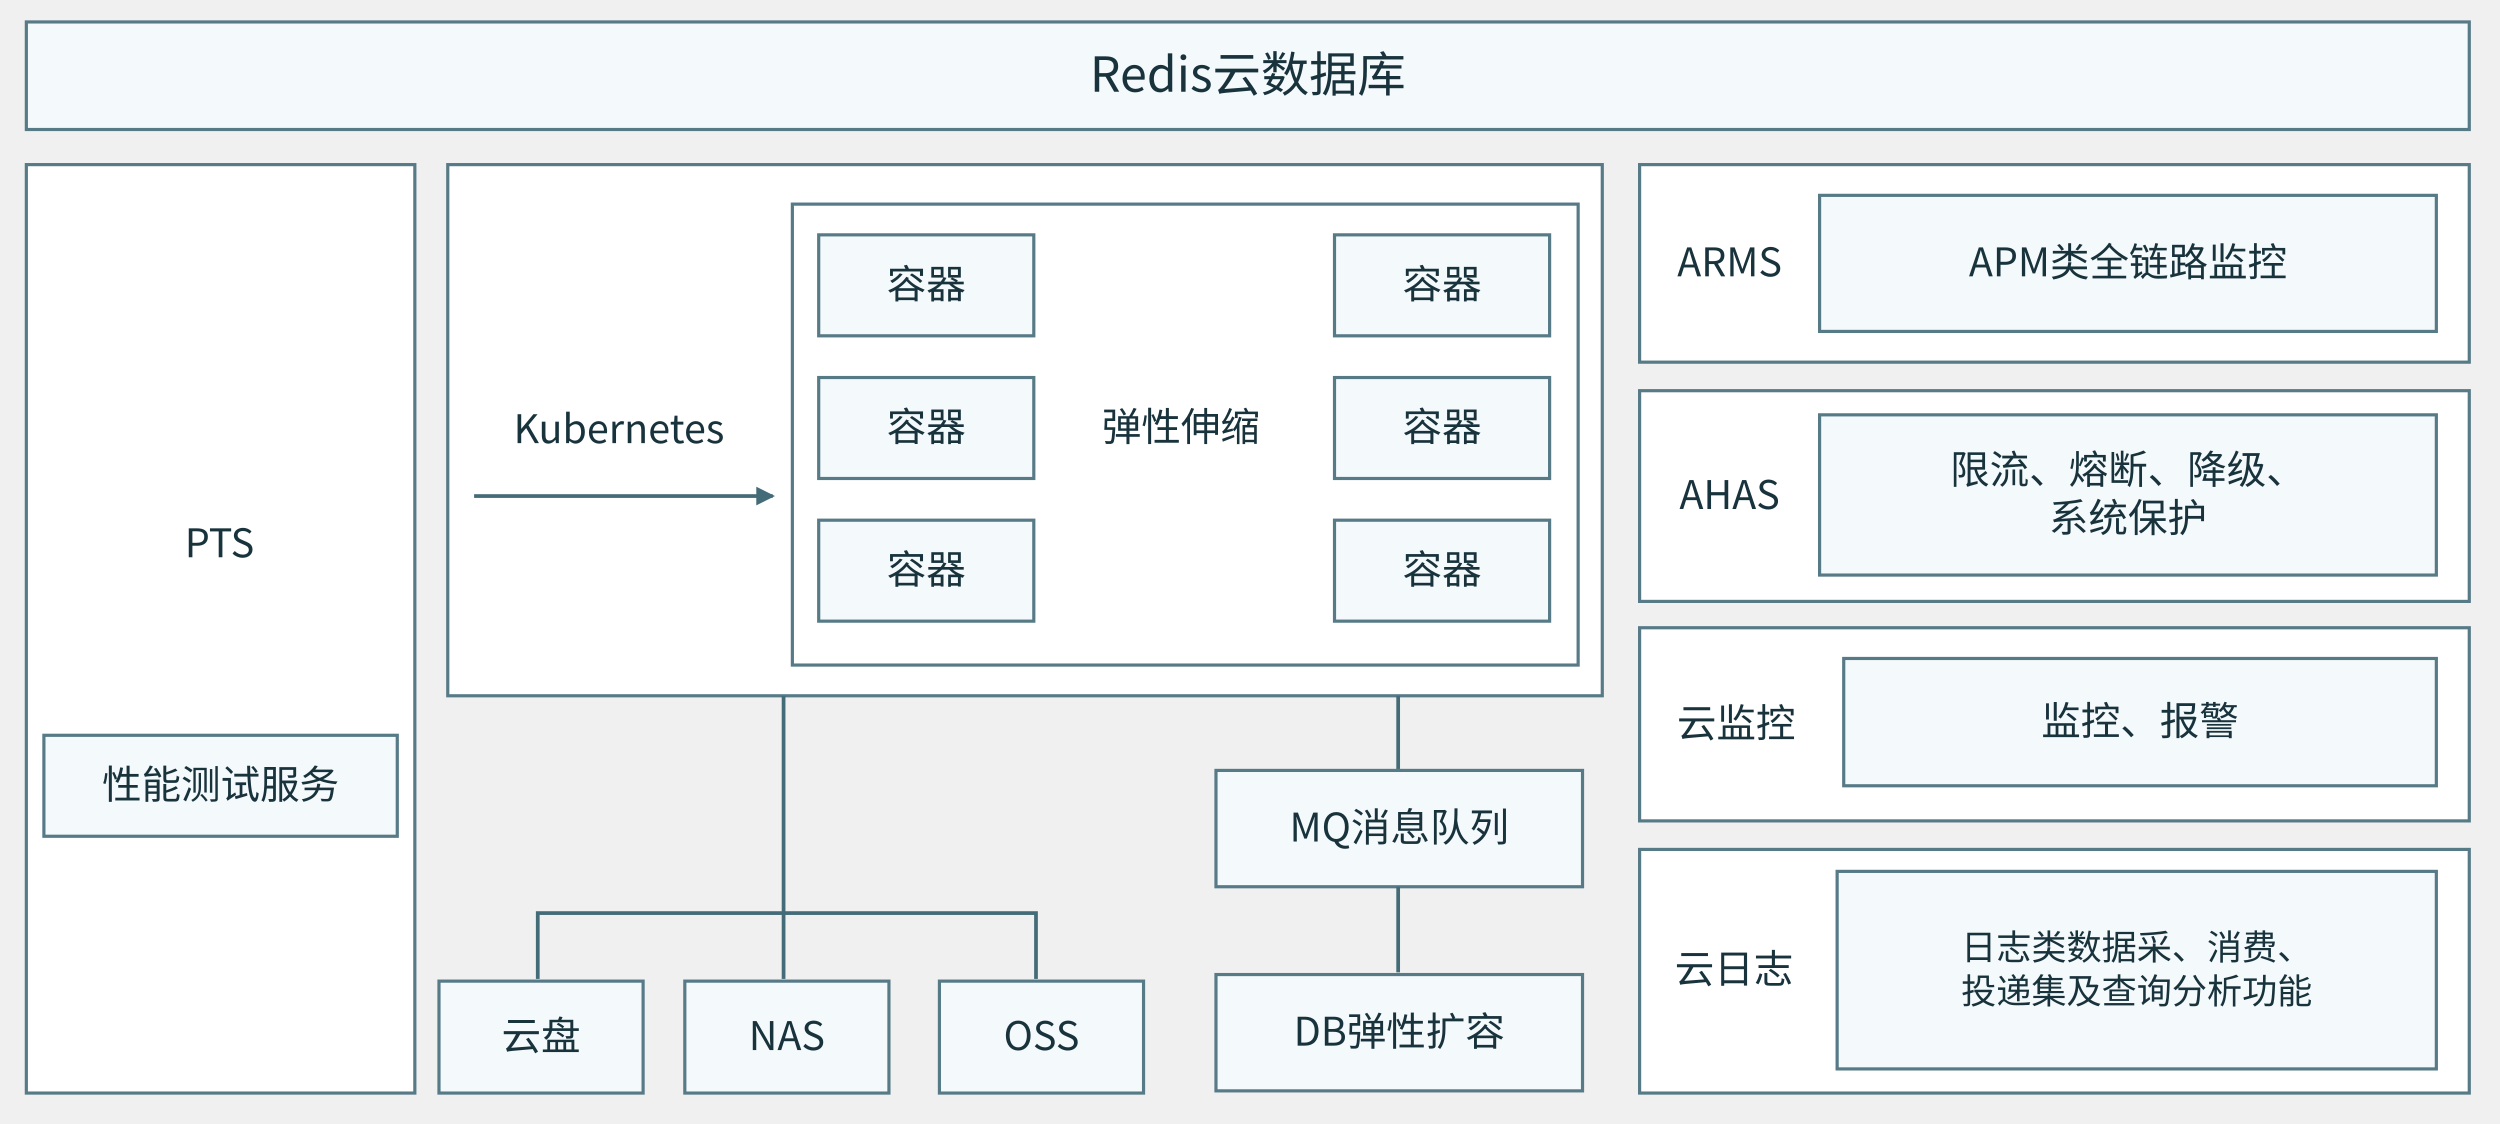
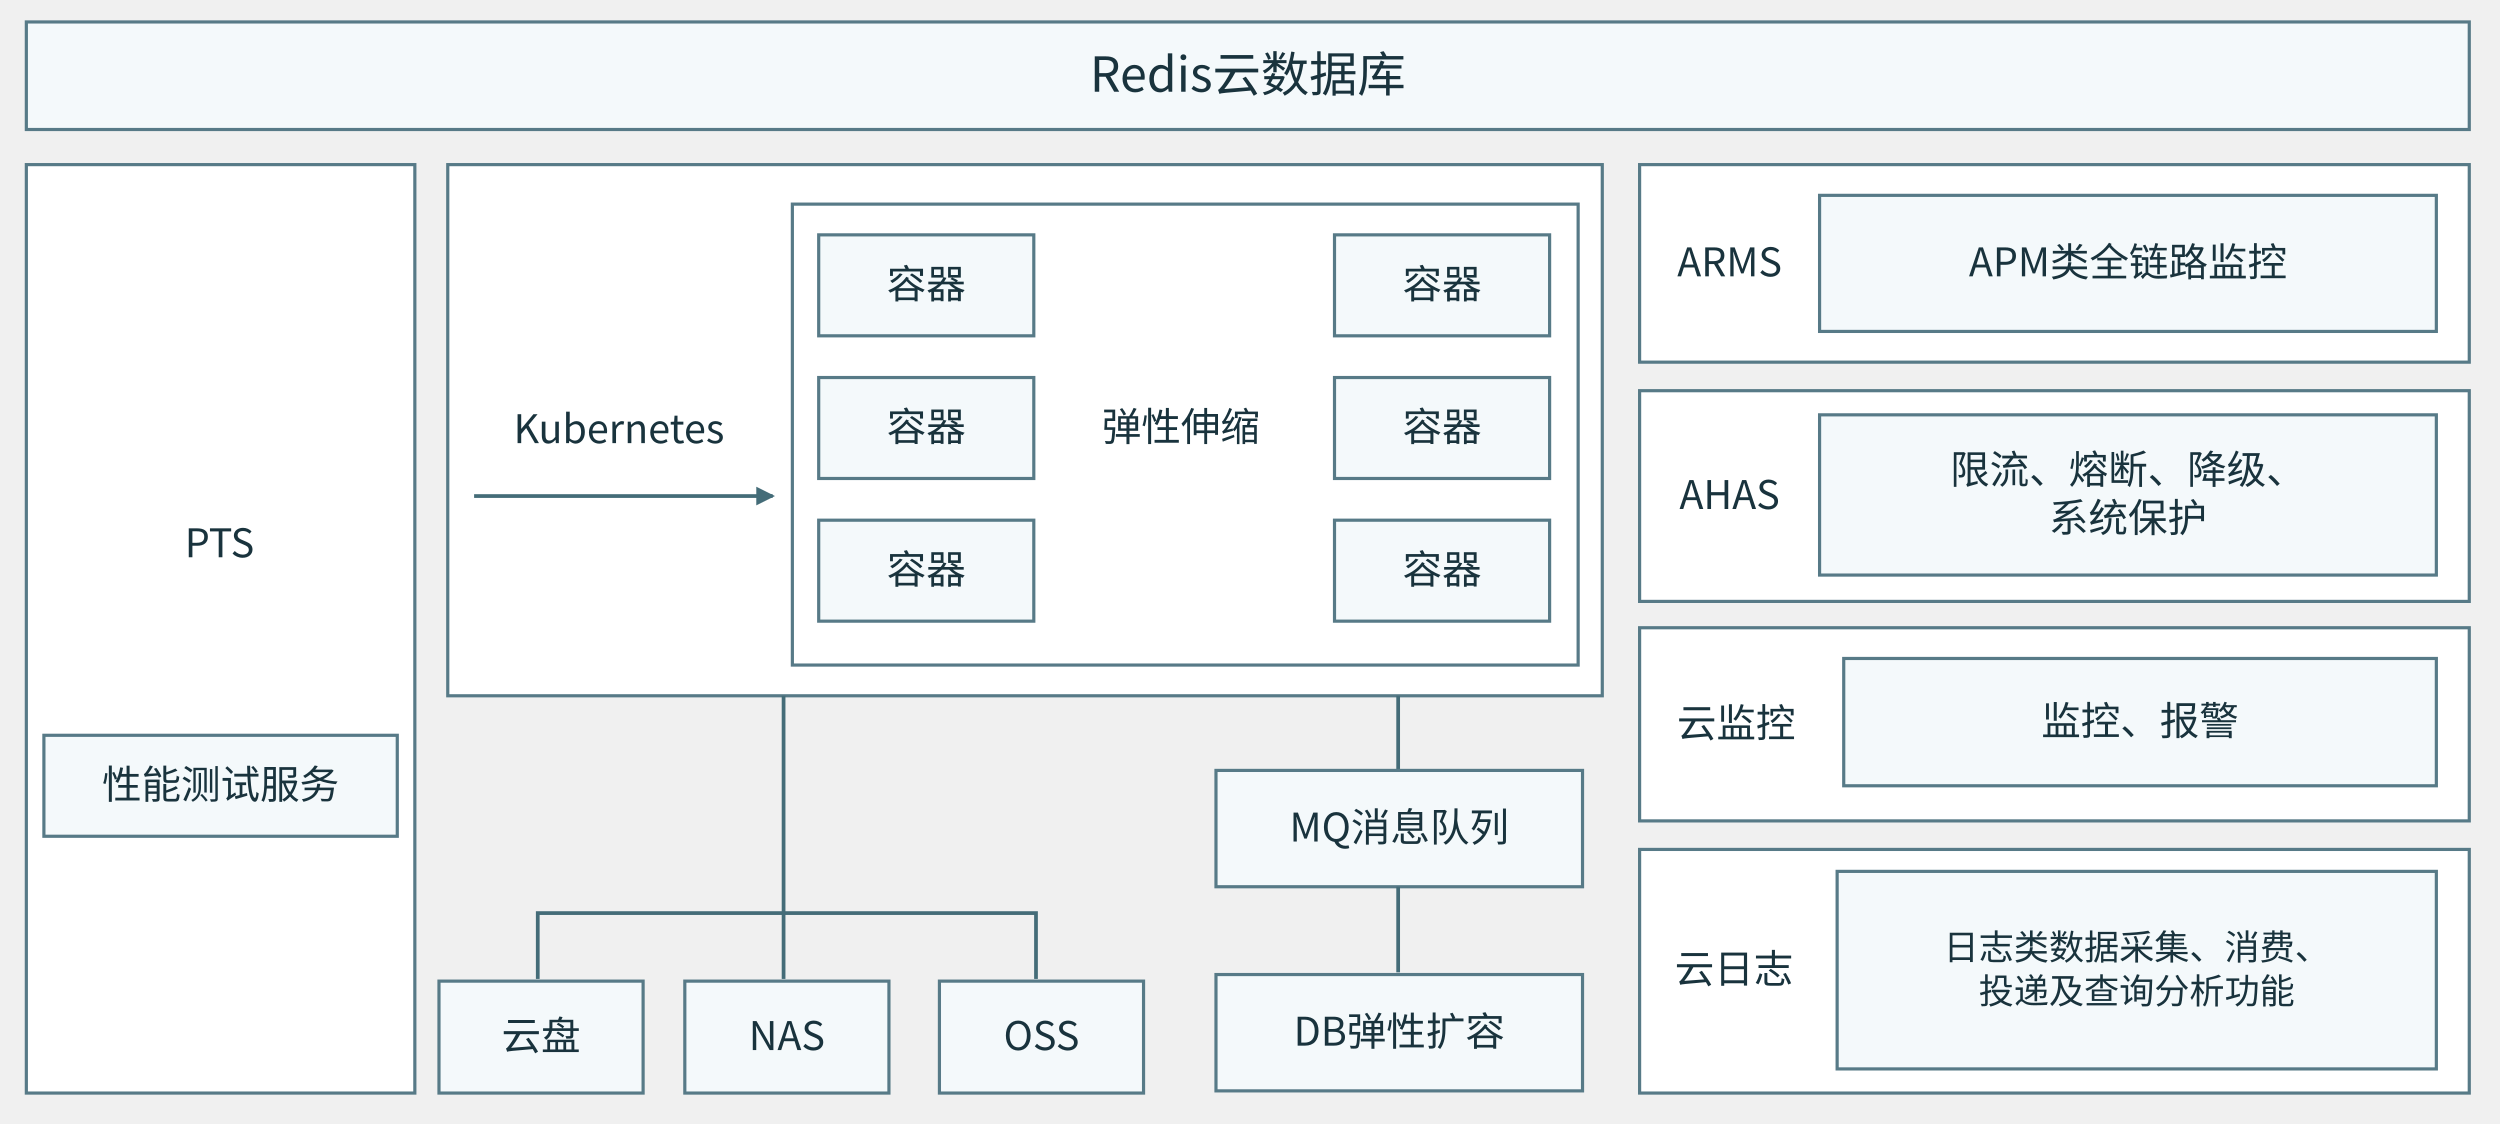
<svg xmlns="http://www.w3.org/2000/svg" viewBox="0 0 1139 512" role="img" aria-labelledby="title desc">
  <defs>
    <marker id="arrow" viewBox="0 0 8 8" refX="7" refY="4" markerWidth="5" markerHeight="5" orient="auto">
      <path d="M0 0L8 4L0 8Z" fill="#446c78" />
    </marker>
  </defs>
  <g font-family="Noto Sans CJK SC, Microsoft YaHei, sans-serif" text-anchor="middle" fill="#19333d">
    <rect x="12" y="10" width="1113" height="49" fill="#f4f9fb" stroke="#577a87" stroke-width="1.45" />
    <text x="568.5" y="41.8" font-size="22">Redis云数据库</text>
    <rect x="12" y="75" width="177" height="423" fill="#fff" stroke="#577a87" stroke-width="1.45" />
    <text x="100" y="253.9" font-size="18">PTS</text>
    <rect x="20" y="335" width="161" height="46" fill="#f4f9fb" stroke="#577a87" stroke-width="1.45" />
    <text x="100.5" y="363.9" font-size="18">性能测试服务</text>
    <rect x="204" y="75" width="526" height="242" fill="#fff" stroke="#577a87" stroke-width="1.45" />
    <text x="282" y="201.9" font-size="18">Kubernetes</text>
    <polyline points="216,226 352,226" fill="none" stroke="#446c78" stroke-width="1.7" marker-end="url(#arrow)" />
    <rect x="361" y="93" width="358" height="210" fill="#fff" stroke="#577a87" stroke-width="1.45" />
    <rect x="373" y="107" width="98" height="46" fill="#f4f9fb" stroke="#577a87" stroke-width="1.45" />
    <text x="422.0" y="135.9" font-size="18">容器</text>
    <rect x="608" y="107" width="98" height="46" fill="#f4f9fb" stroke="#577a87" stroke-width="1.45" />
    <text x="657.0" y="135.9" font-size="18">容器</text>
    <rect x="373" y="172" width="98" height="46" fill="#f4f9fb" stroke="#577a87" stroke-width="1.45" />
    <text x="422.0" y="200.9" font-size="18">容器</text>
    <rect x="608" y="172" width="98" height="46" fill="#f4f9fb" stroke="#577a87" stroke-width="1.45" />
    <text x="657.0" y="200.9" font-size="18">容器</text>
    <rect x="373" y="237" width="98" height="46" fill="#f4f9fb" stroke="#577a87" stroke-width="1.45" />
    <text x="422.0" y="265.9" font-size="18">容器</text>
    <rect x="608" y="237" width="98" height="46" fill="#f4f9fb" stroke="#577a87" stroke-width="1.45" />
    <text x="657.0" y="265.9" font-size="18">容器</text>
    <text x="538" y="200.9" font-size="18">弹性伸缩</text>
    <rect x="747" y="75" width="378" height="90" fill="#fff" stroke="#577a87" stroke-width="1.45" />
    <text x="788" y="125.9" font-size="18">ARMS</text>
    <rect x="829" y="89" width="281" height="62" fill="#f4f9fb" stroke="#577a87" stroke-width="1.45" />
    <text x="969.5" y="125.9" font-size="18">APM类全链路监控</text>
    <rect x="747" y="178" width="378" height="96" fill="#fff" stroke="#577a87" stroke-width="1.45" />
    <text x="788" y="231.9" font-size="18">AHAS</text>
    <rect x="829" y="189" width="281" height="73" fill="#f4f9fb" stroke="#577a87" stroke-width="1.45" />
    <text x="969.5" y="220.4" font-size="18">限流、熔断、降级、</text>
    <text x="969.5" y="242.4" font-size="18">系统保护</text>
    <rect x="747" y="286" width="378" height="88" fill="#fff" stroke="#577a87" stroke-width="1.45" />
    <text x="791" y="335.9" font-size="18">云监控</text>
    <rect x="840" y="300" width="270" height="58" fill="#f4f9fb" stroke="#577a87" stroke-width="1.45" />
    <text x="975.0" y="334.9" font-size="18">监控、报警</text>
    <rect x="747" y="387" width="378" height="111" fill="#fff" stroke="#577a87" stroke-width="1.45" />
    <text x="790" y="447.9" font-size="18">云日志</text>
    <rect x="837" y="397" width="273" height="90" fill="#f4f9fb" stroke="#577a87" stroke-width="1.45" />
-     <text x="973.5" y="437.3" font-size="16">日志类数据采、消费、</text>
-     <text x="973.5" y="457.3" font-size="16">投递集及查询分析功能</text>
+     <text x="973.5" y="437.3" font-size="16">日志类数据采集、消费、</text>
+     <text x="973.5" y="457.3" font-size="16">投递及查询分析功能</text>
    <polyline points="357,317 357,446" fill="none" stroke="#446c78" stroke-width="1.7" />
    <polyline points="245,446 245,416 472,416 472,446" fill="none" stroke="#446c78" stroke-width="1.7" />
    <rect x="200" y="447" width="93" height="51" fill="#f4f9fb" stroke="#577a87" stroke-width="1.45" />
    <text x="246.5" y="478.4" font-size="18">云盘</text>
    <rect x="312" y="447" width="93" height="51" fill="#f4f9fb" stroke="#577a87" stroke-width="1.45" />
    <text x="358.5" y="478.4" font-size="18">NAS</text>
    <rect x="428" y="447" width="93" height="51" fill="#f4f9fb" stroke="#577a87" stroke-width="1.45" />
    <text x="474.5" y="478.4" font-size="18">OSS</text>
    <polyline points="637,317 637,351" fill="none" stroke="#446c78" stroke-width="1.7" />
    <rect x="554" y="351" width="167" height="53" fill="#f4f9fb" stroke="#577a87" stroke-width="1.45" />
    <text x="637.5" y="383.4" font-size="18">MQ消息队列</text>
    <polyline points="637,404 637,443" fill="none" stroke="#446c78" stroke-width="1.7" />
    <rect x="554" y="444" width="167" height="53" fill="#f4f9fb" stroke="#577a87" stroke-width="1.45" />
    <text x="637.5" y="476.4" font-size="18">DB弹性扩容</text>
  </g>
</svg>
